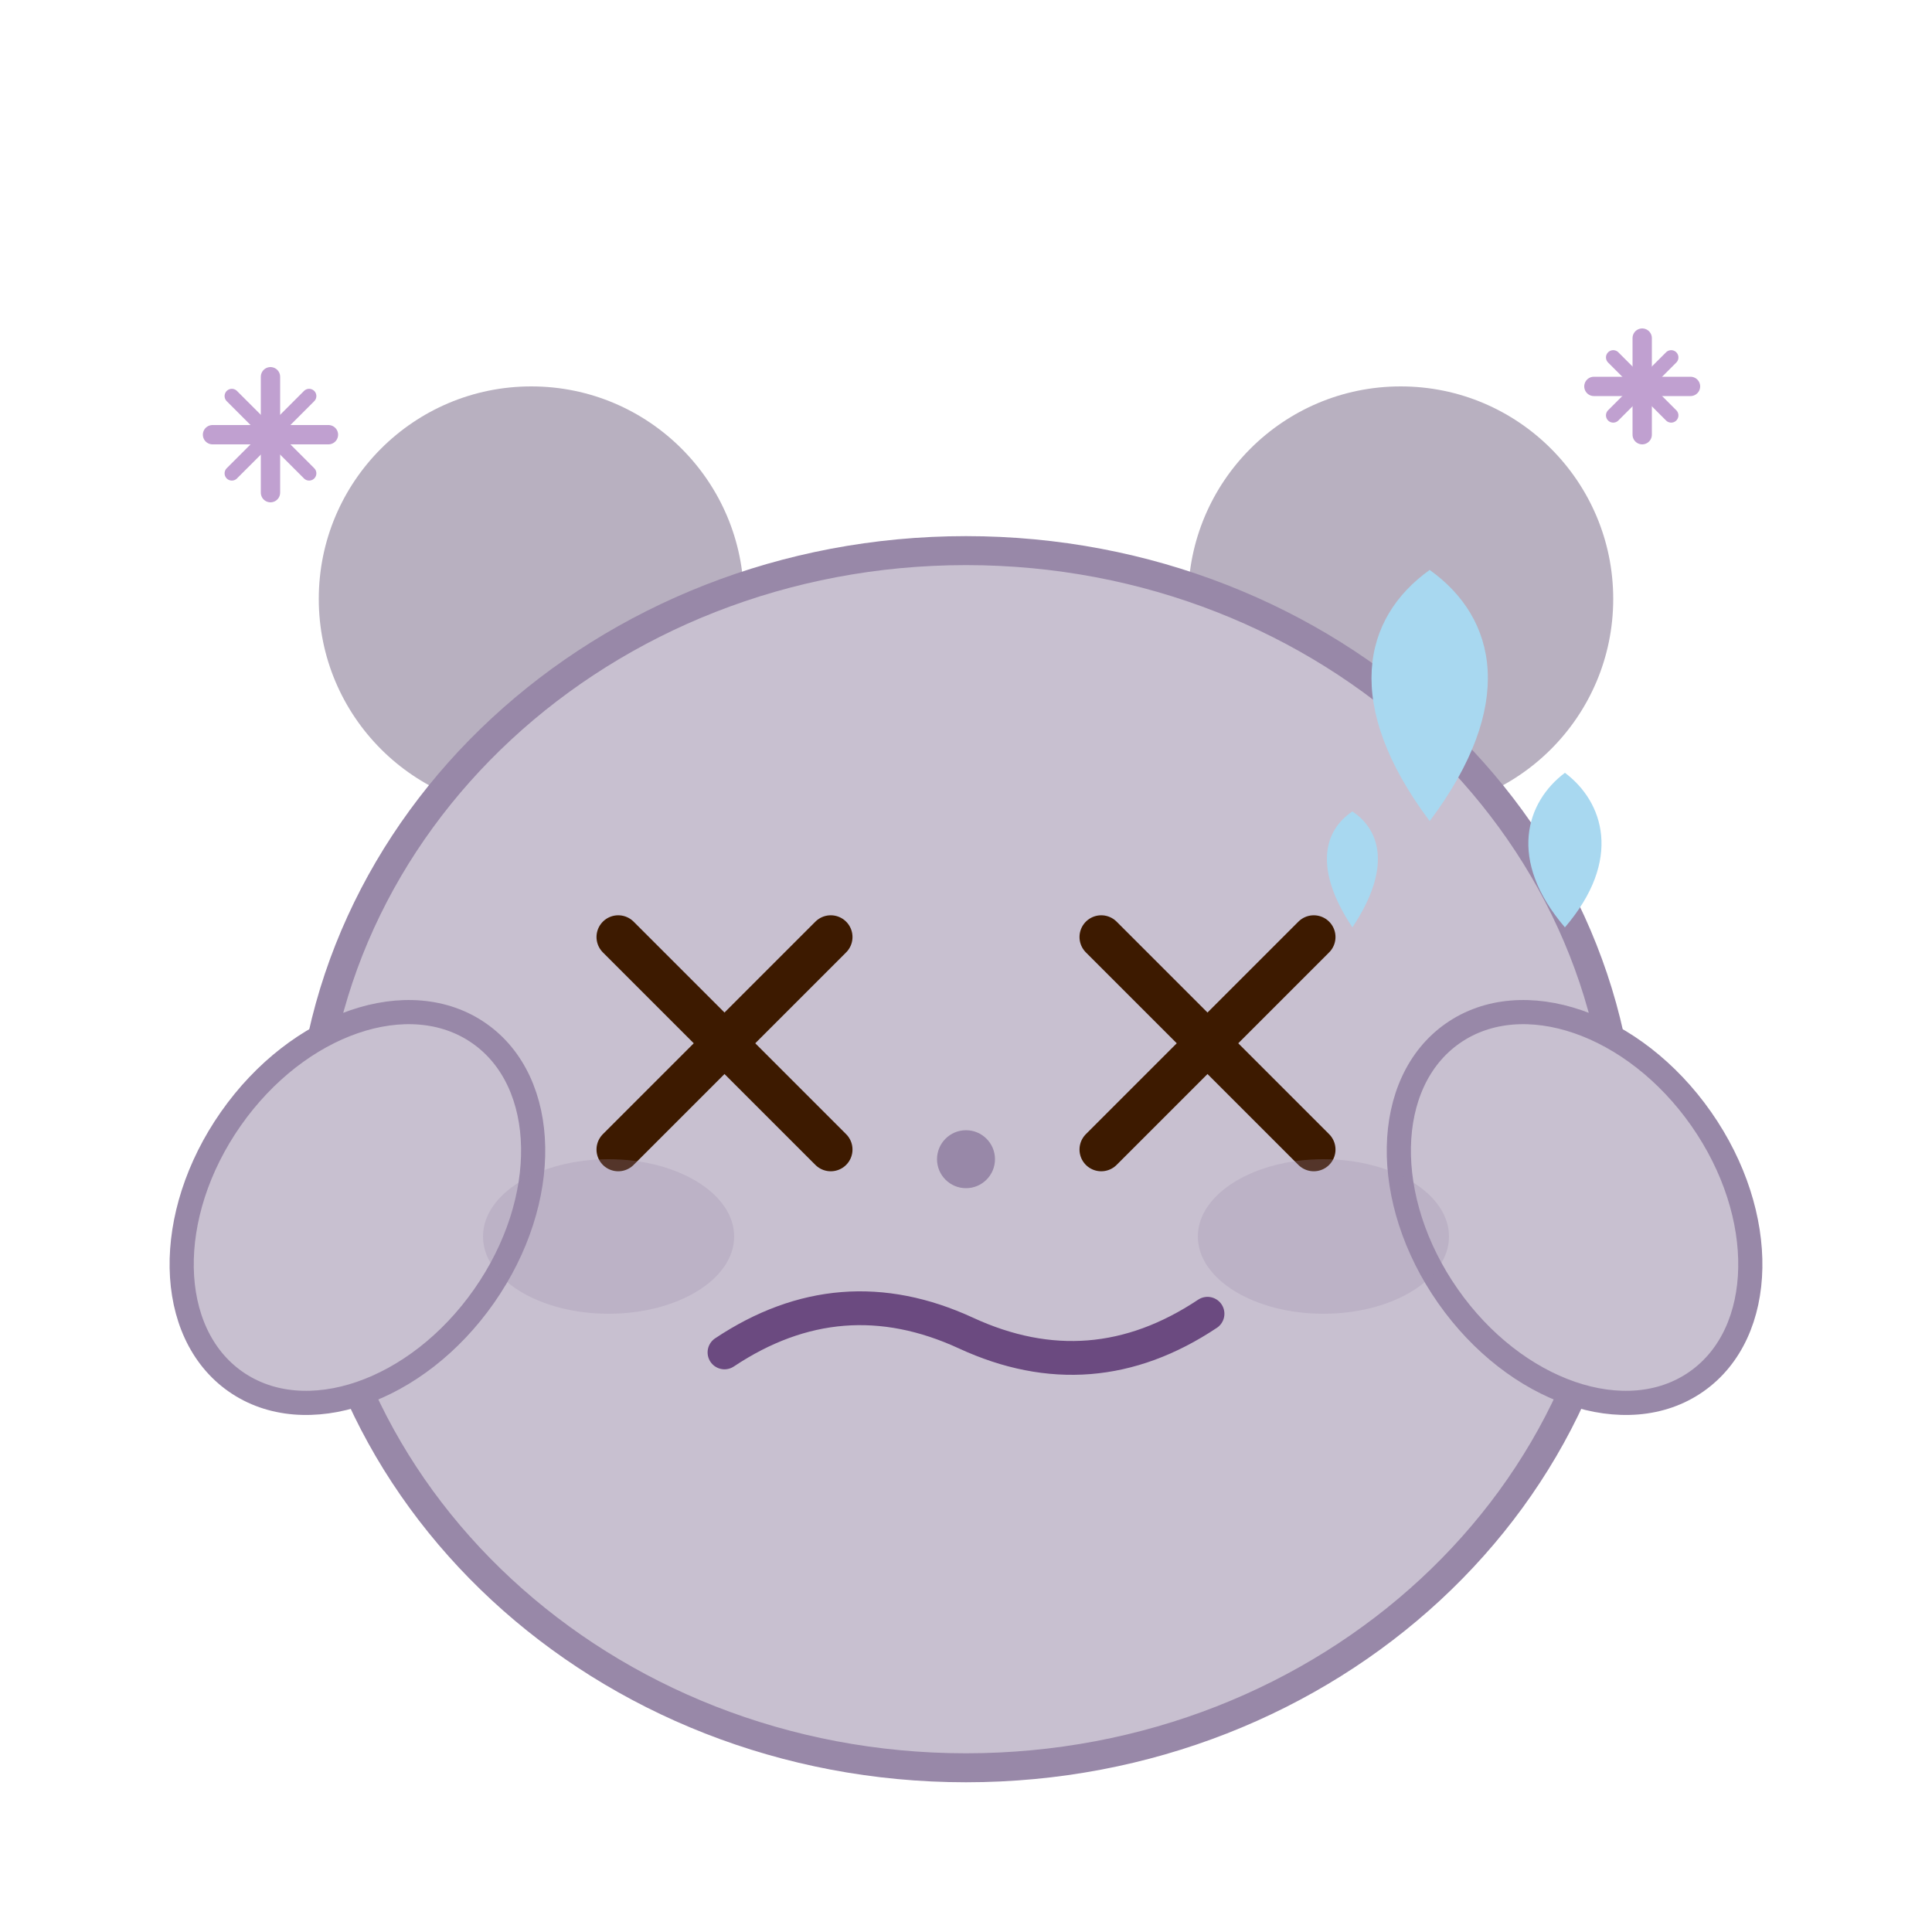
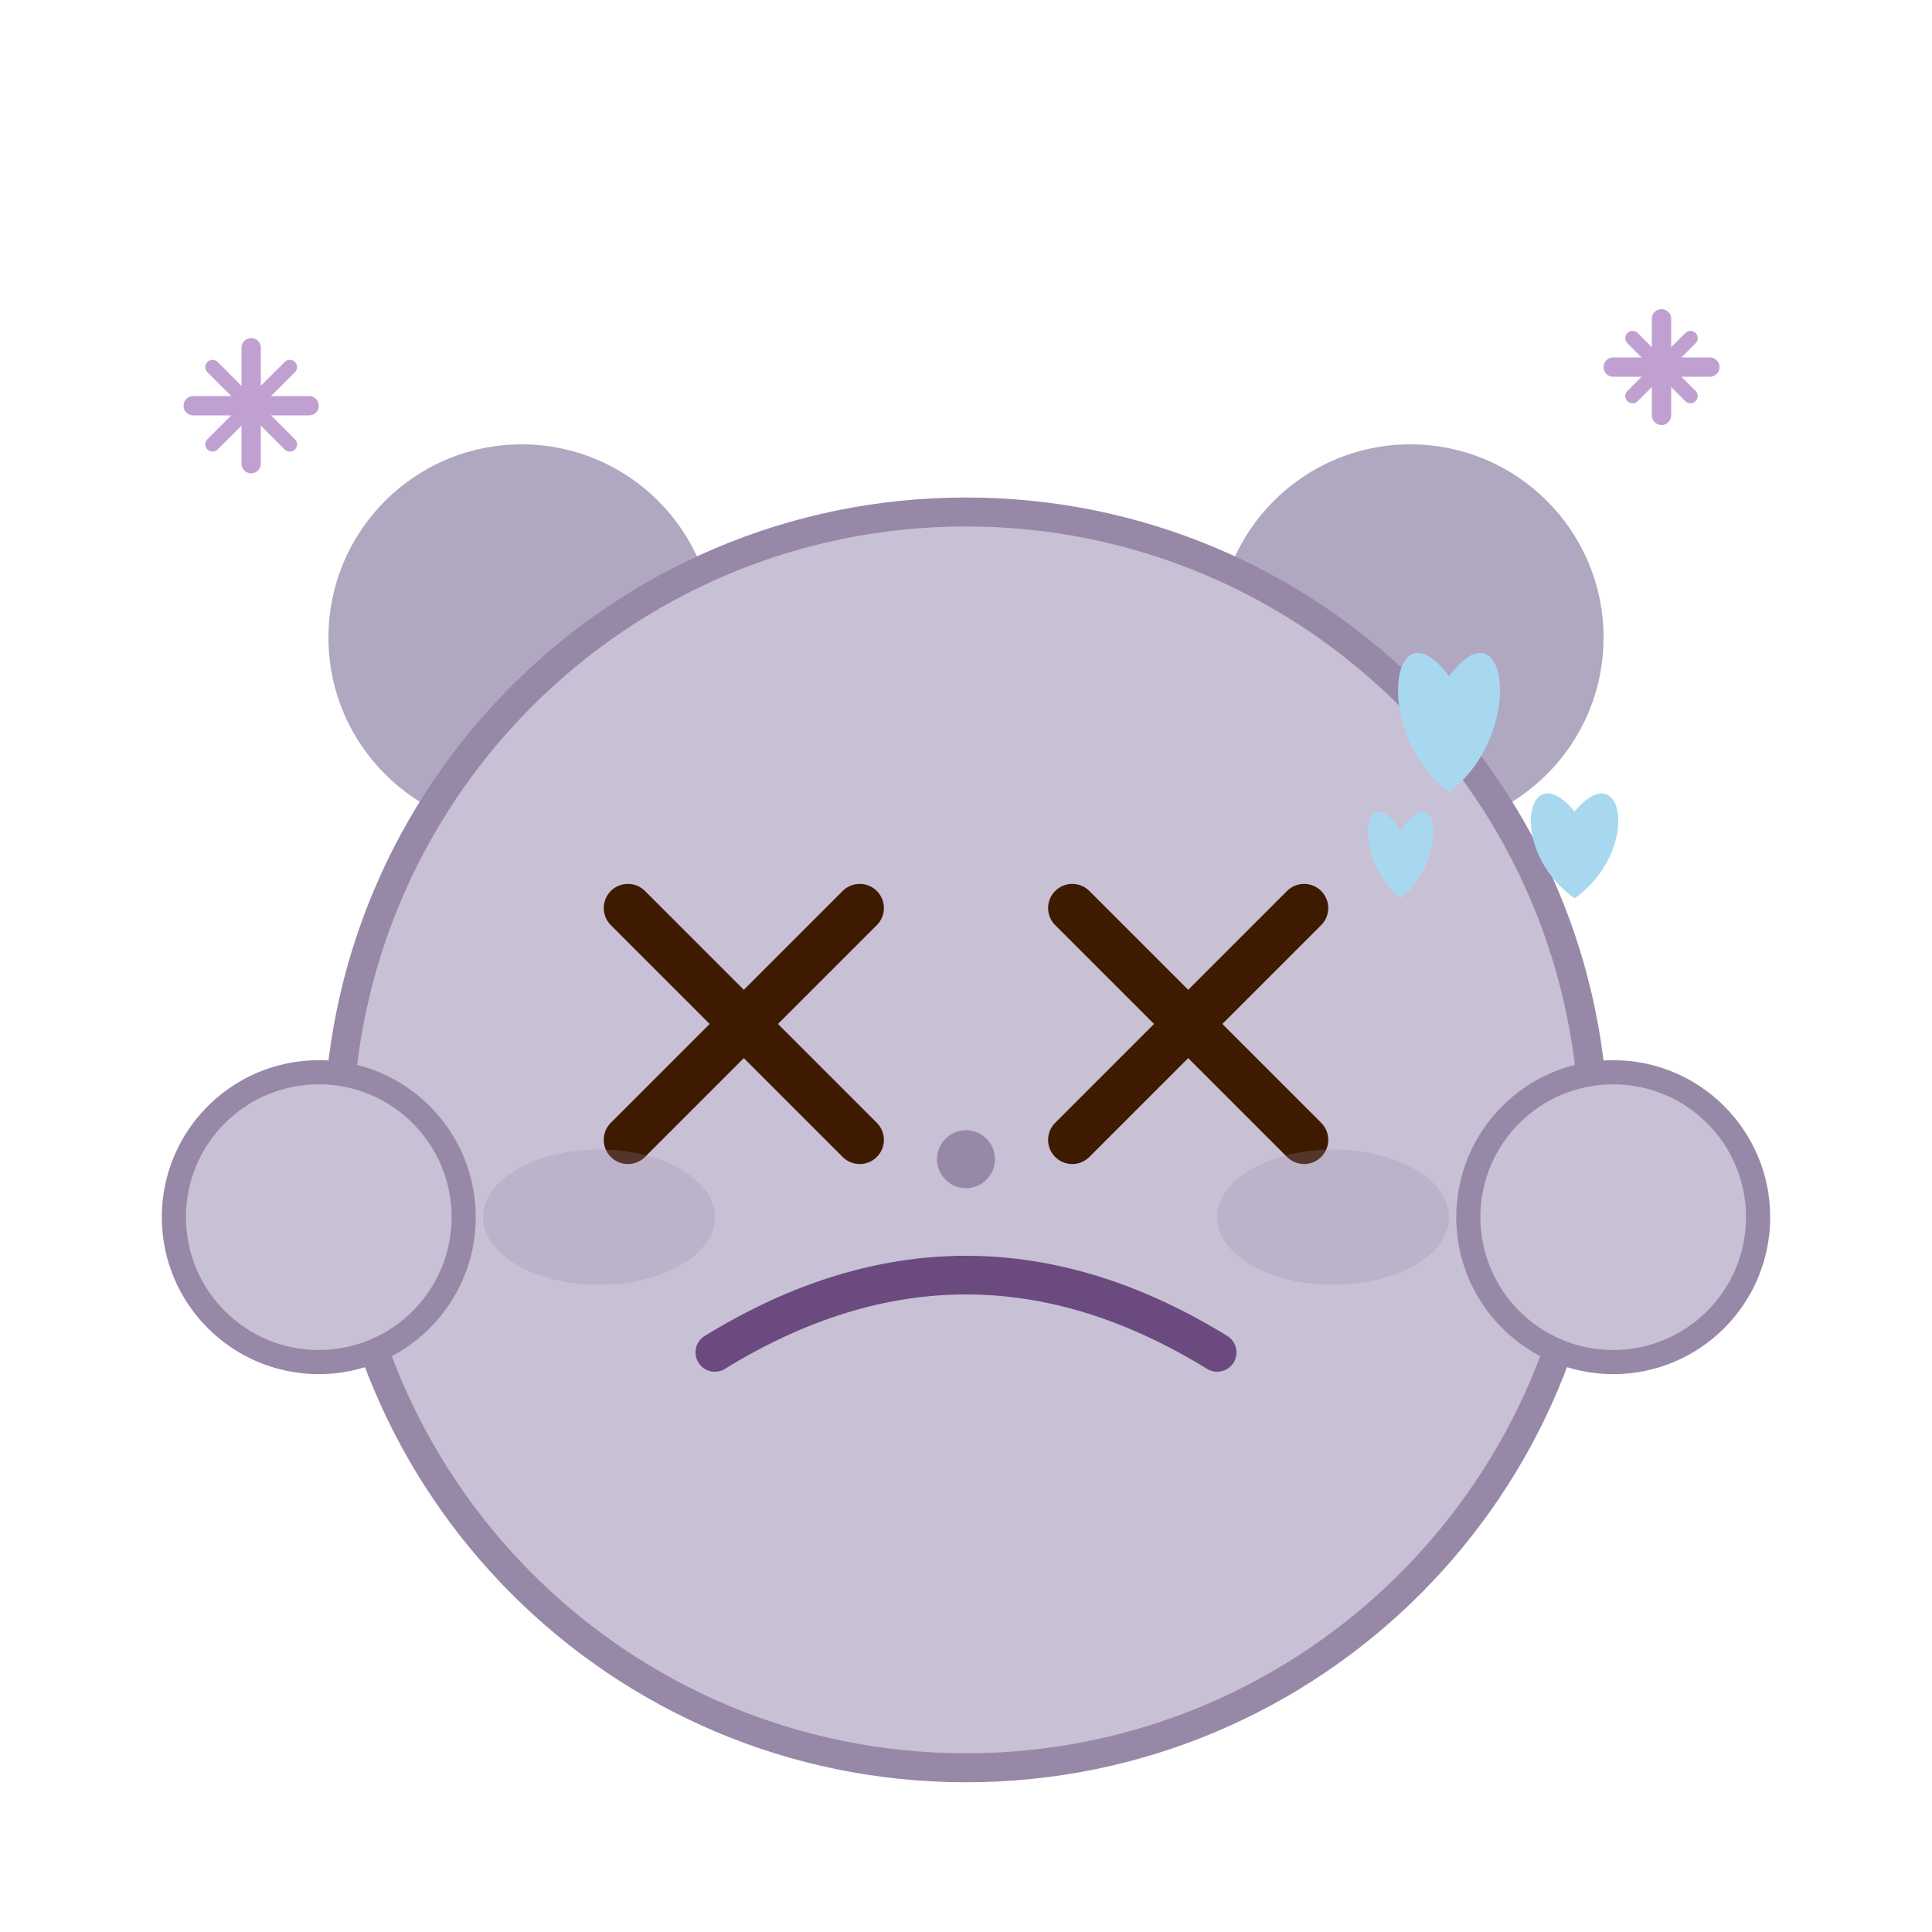
<svg xmlns="http://www.w3.org/2000/svg" viewBox="0 0 200 200">
-   <circle cx="55" cy="62" r="22" fill="#B8B0C0" />
-   <circle cx="145" cy="62" r="22" fill="#B8B0C0" />
-   <ellipse cx="100" cy="120" rx="68" ry="63" fill="#C8C0D0" />
-   <ellipse cx="100" cy="120" rx="68" ry="63" fill="none" stroke="#9888A8" stroke-width="3" />
-   <ellipse cx="37" cy="125" rx="16" ry="22" fill="#C8C0D0" stroke="#9888A8" stroke-width="2.5" transform="rotate(35 37 125)" />
-   <ellipse cx="163" cy="125" rx="16" ry="22" fill="#C8C0D0" stroke="#9888A8" stroke-width="2.5" transform="rotate(-35 163 125)" />
-   <line x1="64" y1="97" x2="86" y2="119" stroke="#3D1A00" stroke-width="4.5" stroke-linecap="round" />
-   <line x1="86" y1="97" x2="64" y2="119" stroke="#3D1A00" stroke-width="4.5" stroke-linecap="round" />
-   <line x1="114" y1="97" x2="136" y2="119" stroke="#3D1A00" stroke-width="4.5" stroke-linecap="round" />
-   <line x1="136" y1="97" x2="114" y2="119" stroke="#3D1A00" stroke-width="4.5" stroke-linecap="round" />
-   <ellipse cx="63" cy="128" rx="13" ry="8" fill="#9888A8" opacity="0.25" />
-   <ellipse cx="137" cy="128" rx="13" ry="8" fill="#9888A8" opacity="0.25" />
+   <circle cx="54" cy="66" r="20" fill="#B0A8C0" />
+   <circle cx="146" cy="66" r="20" fill="#B0A8C0" />
+   <circle cx="100" cy="118" r="65" fill="#C8C0D4" />
+   <circle cx="100" cy="118" r="65" fill="none" stroke="#9888A8" stroke-width="3" />
+   <circle cx="33" cy="126" r="15" fill="#C8C0D4" stroke="#9888A8" stroke-width="2.5" />
+   <circle cx="167" cy="126" r="15" fill="#C8C0D4" stroke="#9888A8" stroke-width="2.5" />
+   <line x1="65" y1="94" x2="89" y2="118" stroke="#3D1A00" stroke-width="5" stroke-linecap="round" />
+   <line x1="89" y1="94" x2="65" y2="118" stroke="#3D1A00" stroke-width="5" stroke-linecap="round" />
+   <line x1="111" y1="94" x2="135" y2="118" stroke="#3D1A00" stroke-width="5" stroke-linecap="round" />
+   <line x1="135" y1="94" x2="111" y2="118" stroke="#3D1A00" stroke-width="5" stroke-linecap="round" />
+   <ellipse cx="62" cy="126" rx="12" ry="7" fill="#9888A8" opacity="0.25" />
+   <ellipse cx="138" cy="126" rx="12" ry="7" fill="#9888A8" opacity="0.25" />
  <circle cx="100" cy="120" r="3" fill="#9888A8" />
-   <path d="M 75 140 Q 87 132 100 138 Q 113 144 125 136" fill="none" stroke="#6B4A80" stroke-width="3.5" stroke-linecap="round" />
-   <g transform="translate(148, 72)">
-     <path d="M0,-13 C-7,-8 -9,1 0,13 C9,1 7,-8 0,-13Z" fill="#A8D8F0" />
-   </g>
-   <g transform="translate(162, 88)">
-     <path d="M0,-8 C-4,-5 -6,1 0,8 C6,1 4,-5 0,-8Z" fill="#A8D8F0" />
-   </g>
-   <g transform="translate(140, 90)">
-     <path d="M0,-6 C-3,-4 -4,0 0,6 C4,0 3,-4 0,-6Z" fill="#A8D8F0" />
-   </g>
-   <g transform="translate(28,45)">
+   <path d="M 74 140 Q 100 124 126 140" stroke="#6B4A80" stroke-width="4" fill="none" stroke-linecap="round" />
+   <path d="M 150 70 C 144 62 142 76 150 82 C 158 76 156 62 150 70 Z" fill="#A8D8F0" />
+   <path d="M 163 84 C 158 78 156 88 163 93 C 170 88 168 78 163 84 Z" fill="#A8D8F0" />
+   <path d="M 145 86 C 141 80 140 89 145 93 C 150 89 149 80 145 86 Z" fill="#A8D8F0" />
+   <g transform="translate(26,42)">
    <line x1="0" y1="-6" x2="0" y2="6" stroke="#C0A0D0" stroke-width="2" stroke-linecap="round" />
    <line x1="-6" y1="0" x2="6" y2="0" stroke="#C0A0D0" stroke-width="2" stroke-linecap="round" />
    <line x1="-4" y1="-4" x2="4" y2="4" stroke="#C0A0D0" stroke-width="1.5" stroke-linecap="round" />
    <line x1="4" y1="-4" x2="-4" y2="4" stroke="#C0A0D0" stroke-width="1.5" stroke-linecap="round" />
  </g>
-   <g transform="translate(170,40)">
+   <g transform="translate(172,38)">
    <line x1="0" y1="-5" x2="0" y2="5" stroke="#C0A0D0" stroke-width="2" stroke-linecap="round" />
    <line x1="-5" y1="0" x2="5" y2="0" stroke="#C0A0D0" stroke-width="2" stroke-linecap="round" />
    <line x1="-3" y1="-3" x2="3" y2="3" stroke="#C0A0D0" stroke-width="1.5" stroke-linecap="round" />
    <line x1="3" y1="-3" x2="-3" y2="3" stroke="#C0A0D0" stroke-width="1.5" stroke-linecap="round" />
  </g>
</svg>
